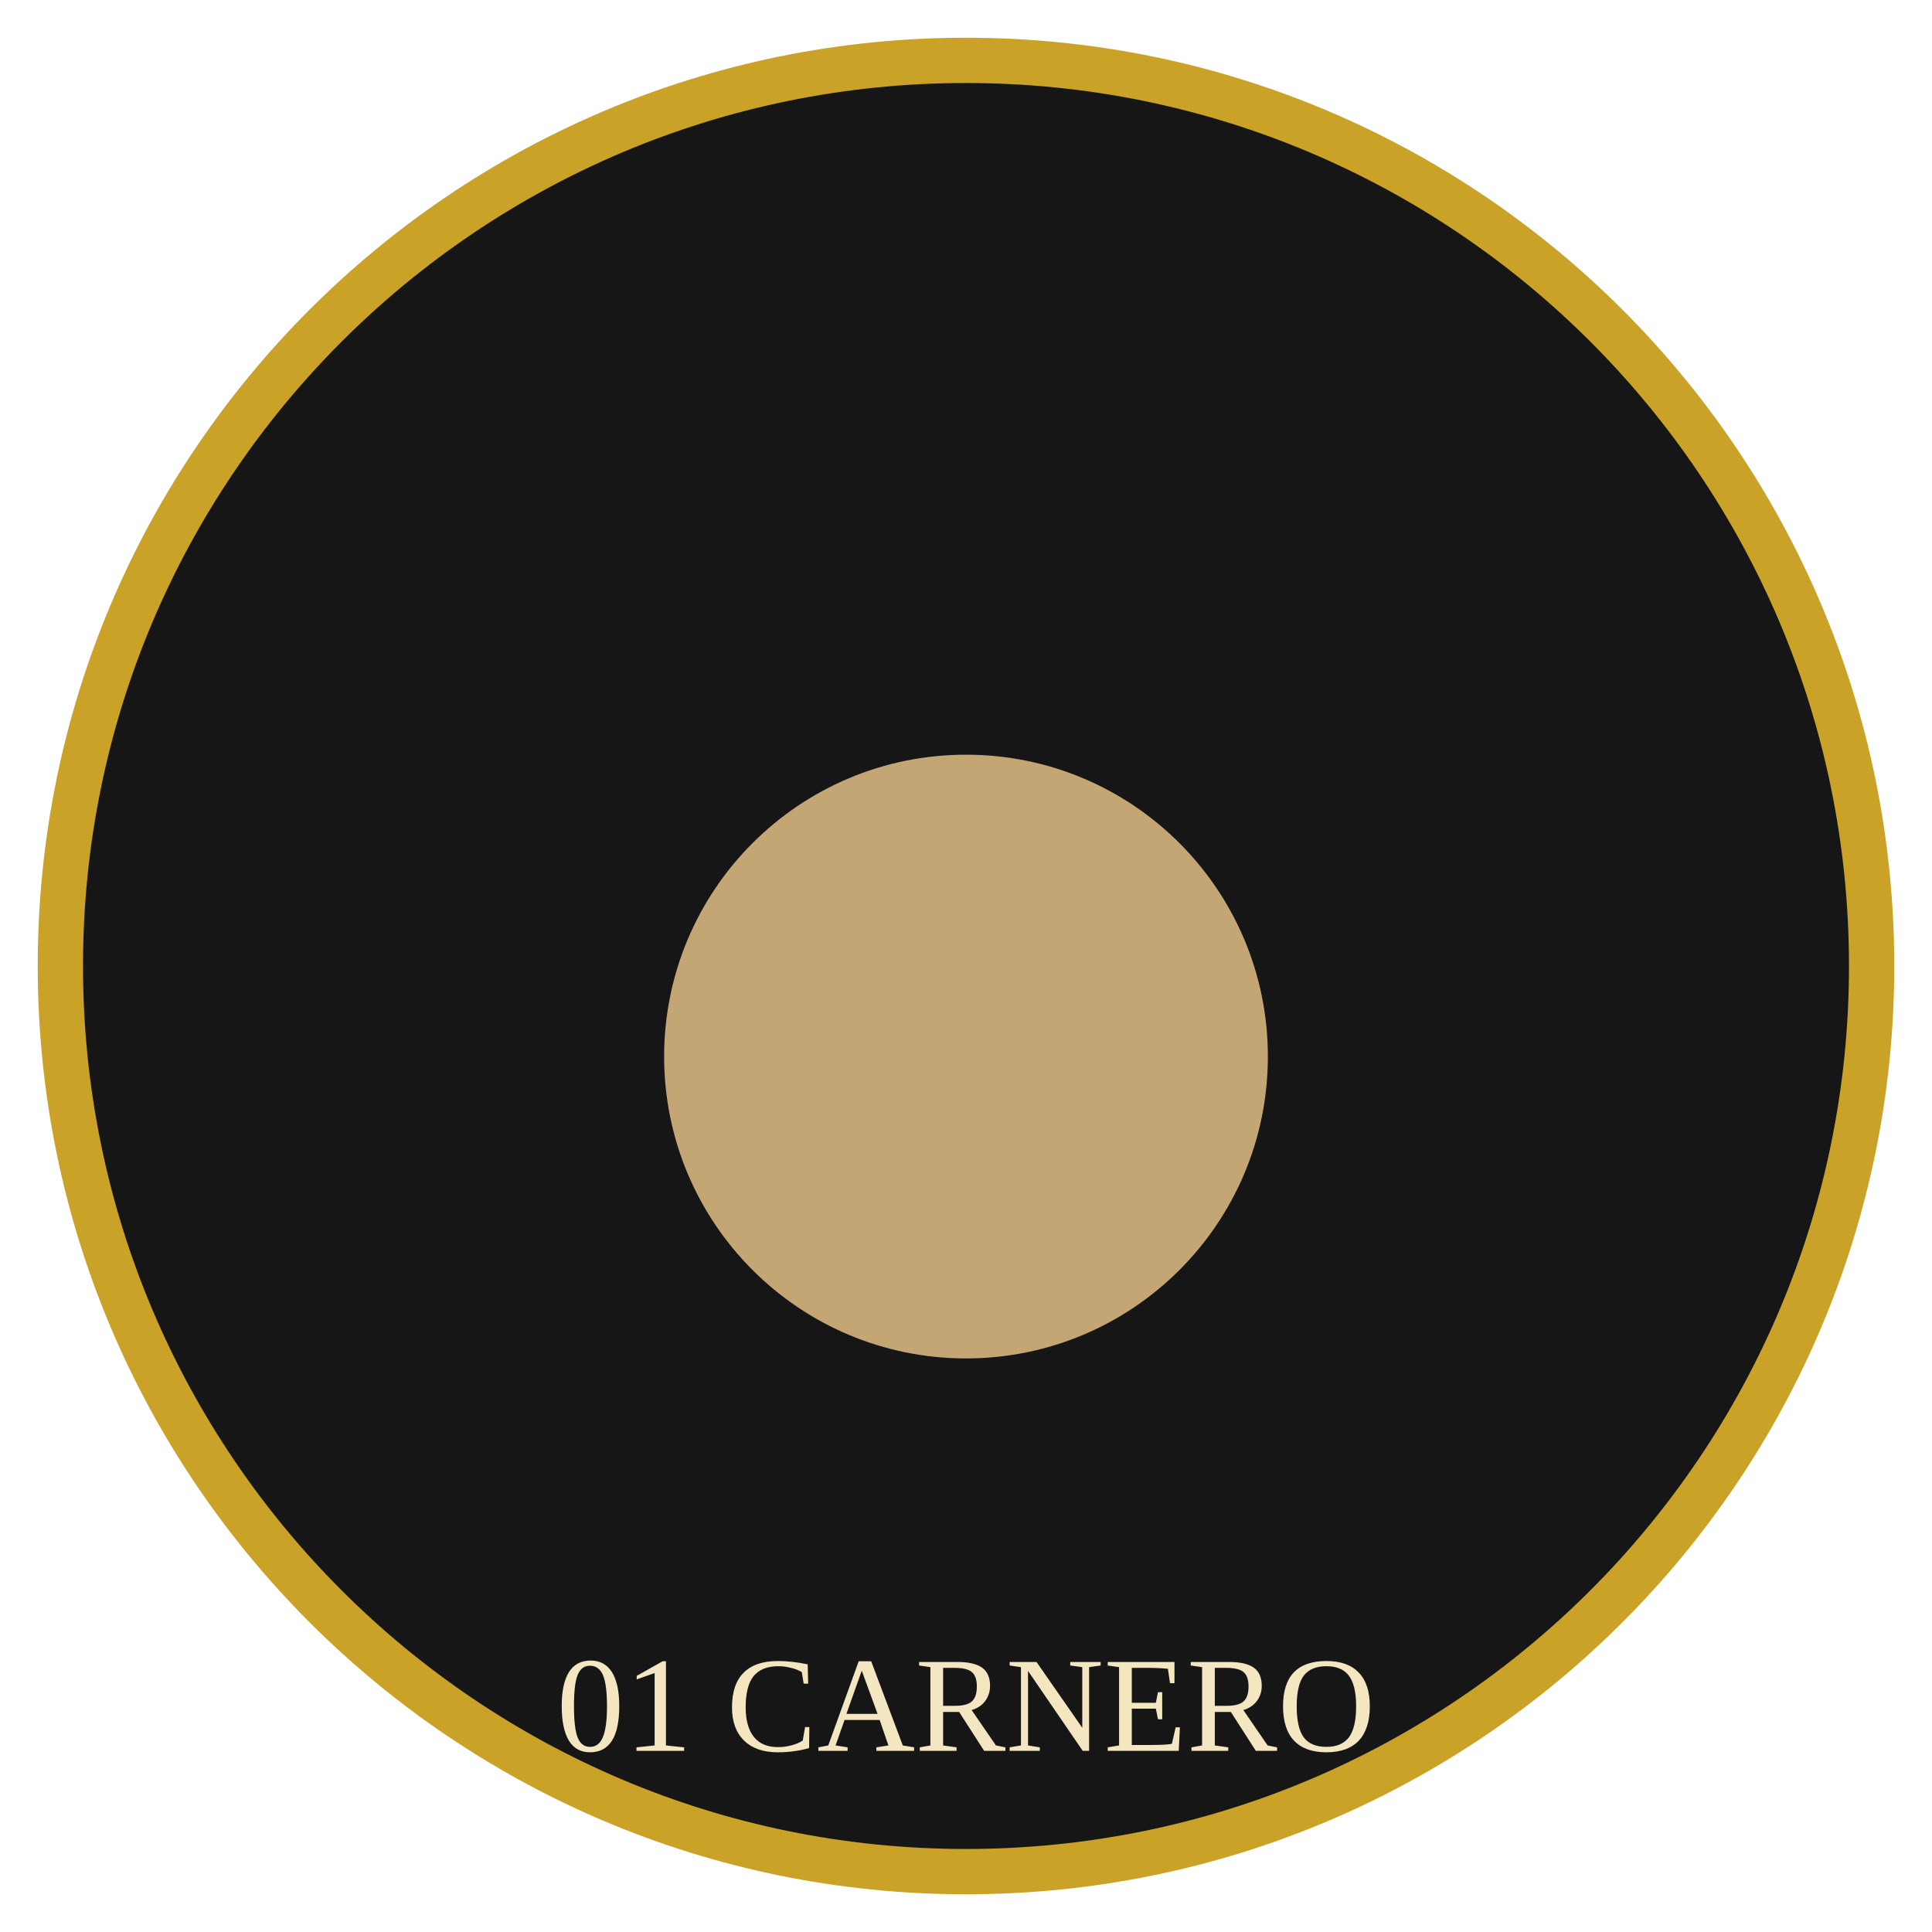
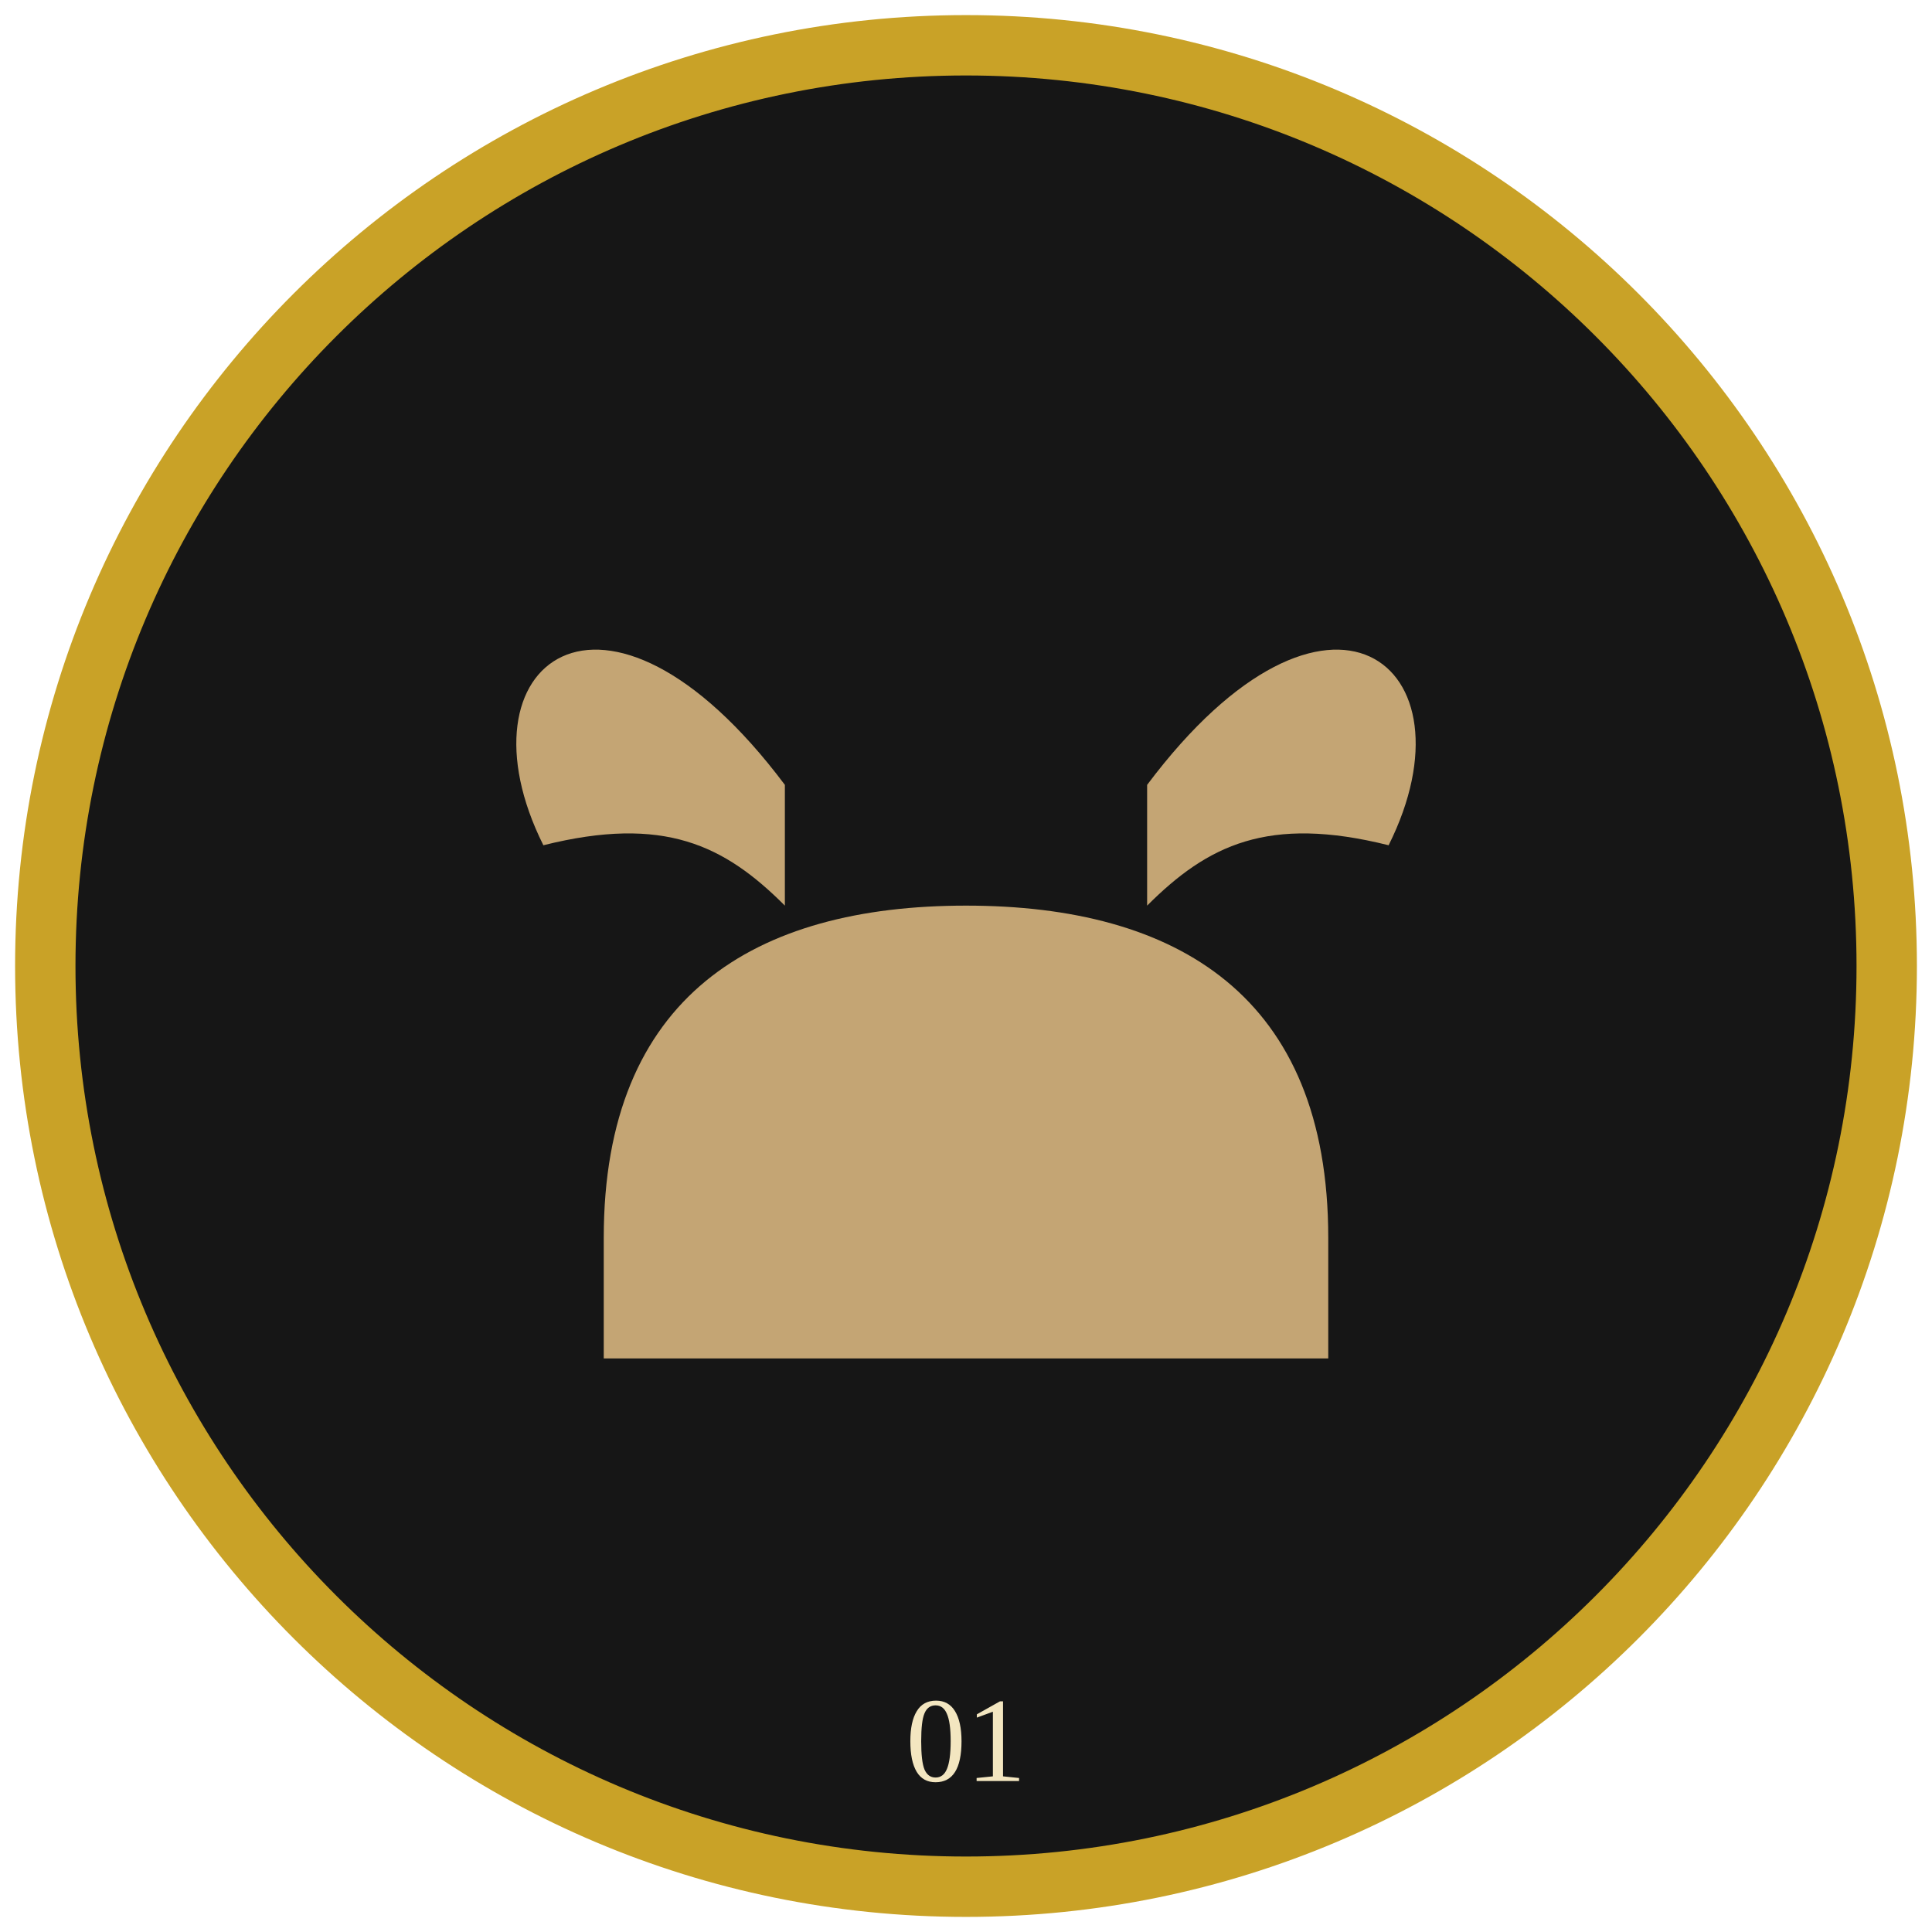
- <svg xmlns="http://www.w3.org/2000/svg" viewBox="0 0 128 128">
-   <circle cx="64" cy="64" r="60" fill="#161616" stroke="#c9a227" stroke-width="3" />
-   <circle cx="64" cy="70" r="20" fill="#c4a574" />
-   <text x="64" y="116" text-anchor="middle" font-size="9" fill="#f3e6c0">01 CARNERO</text>
+ <svg xmlns="http://www.w3.org/2000/svg" width="64" height="64" viewBox="0 0 128 128">
+   <circle cx="64" cy="64" r="61" fill="#161616" stroke="#c9a227" stroke-width="4" />
+   <g fill="#c4a574" transform="translate(0,-4)">
+     <path d="M40 86c0-16 10-22 24-22s24 6 24 22v8H40zM52 56c-12-16-22-8-16 4 8-2 12 0 16 4zm24 0c12-16 22-8 16 4-8-2-12 0-16 4z" />
+   </g>
+   <text x="64" y="118" text-anchor="middle" font-size="8" fill="#f3e6c0">01</text>
</svg>
